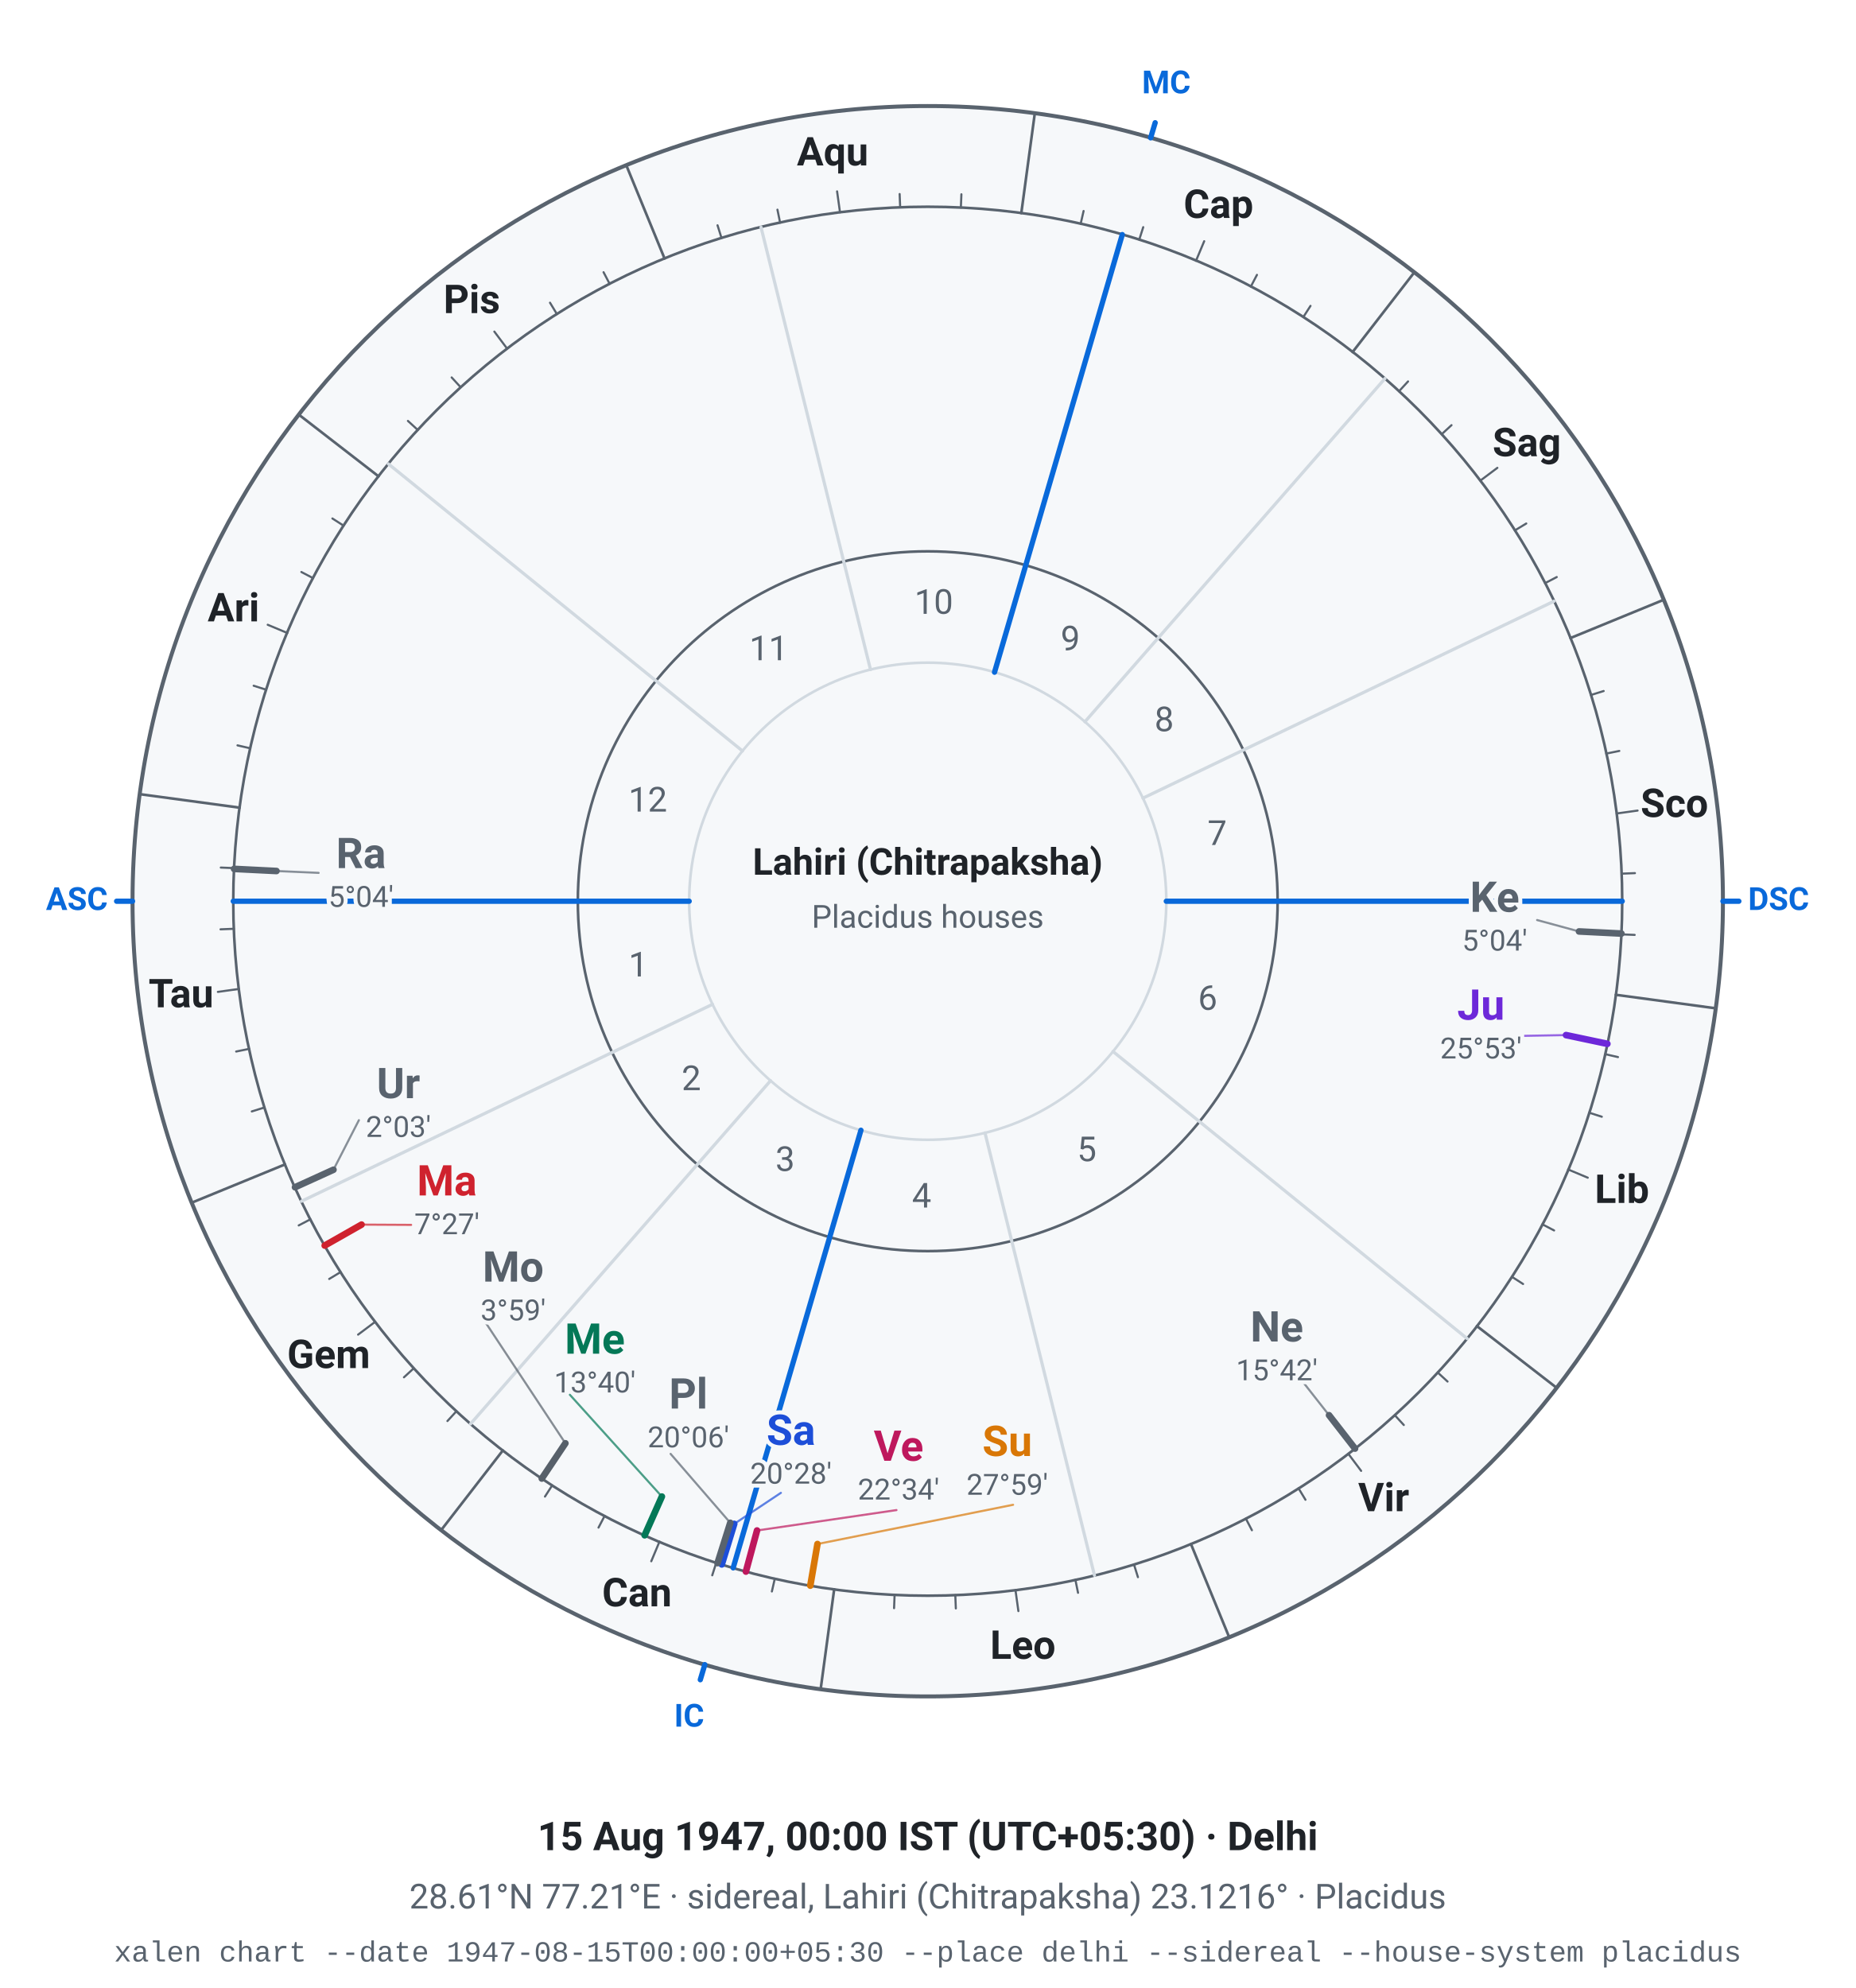
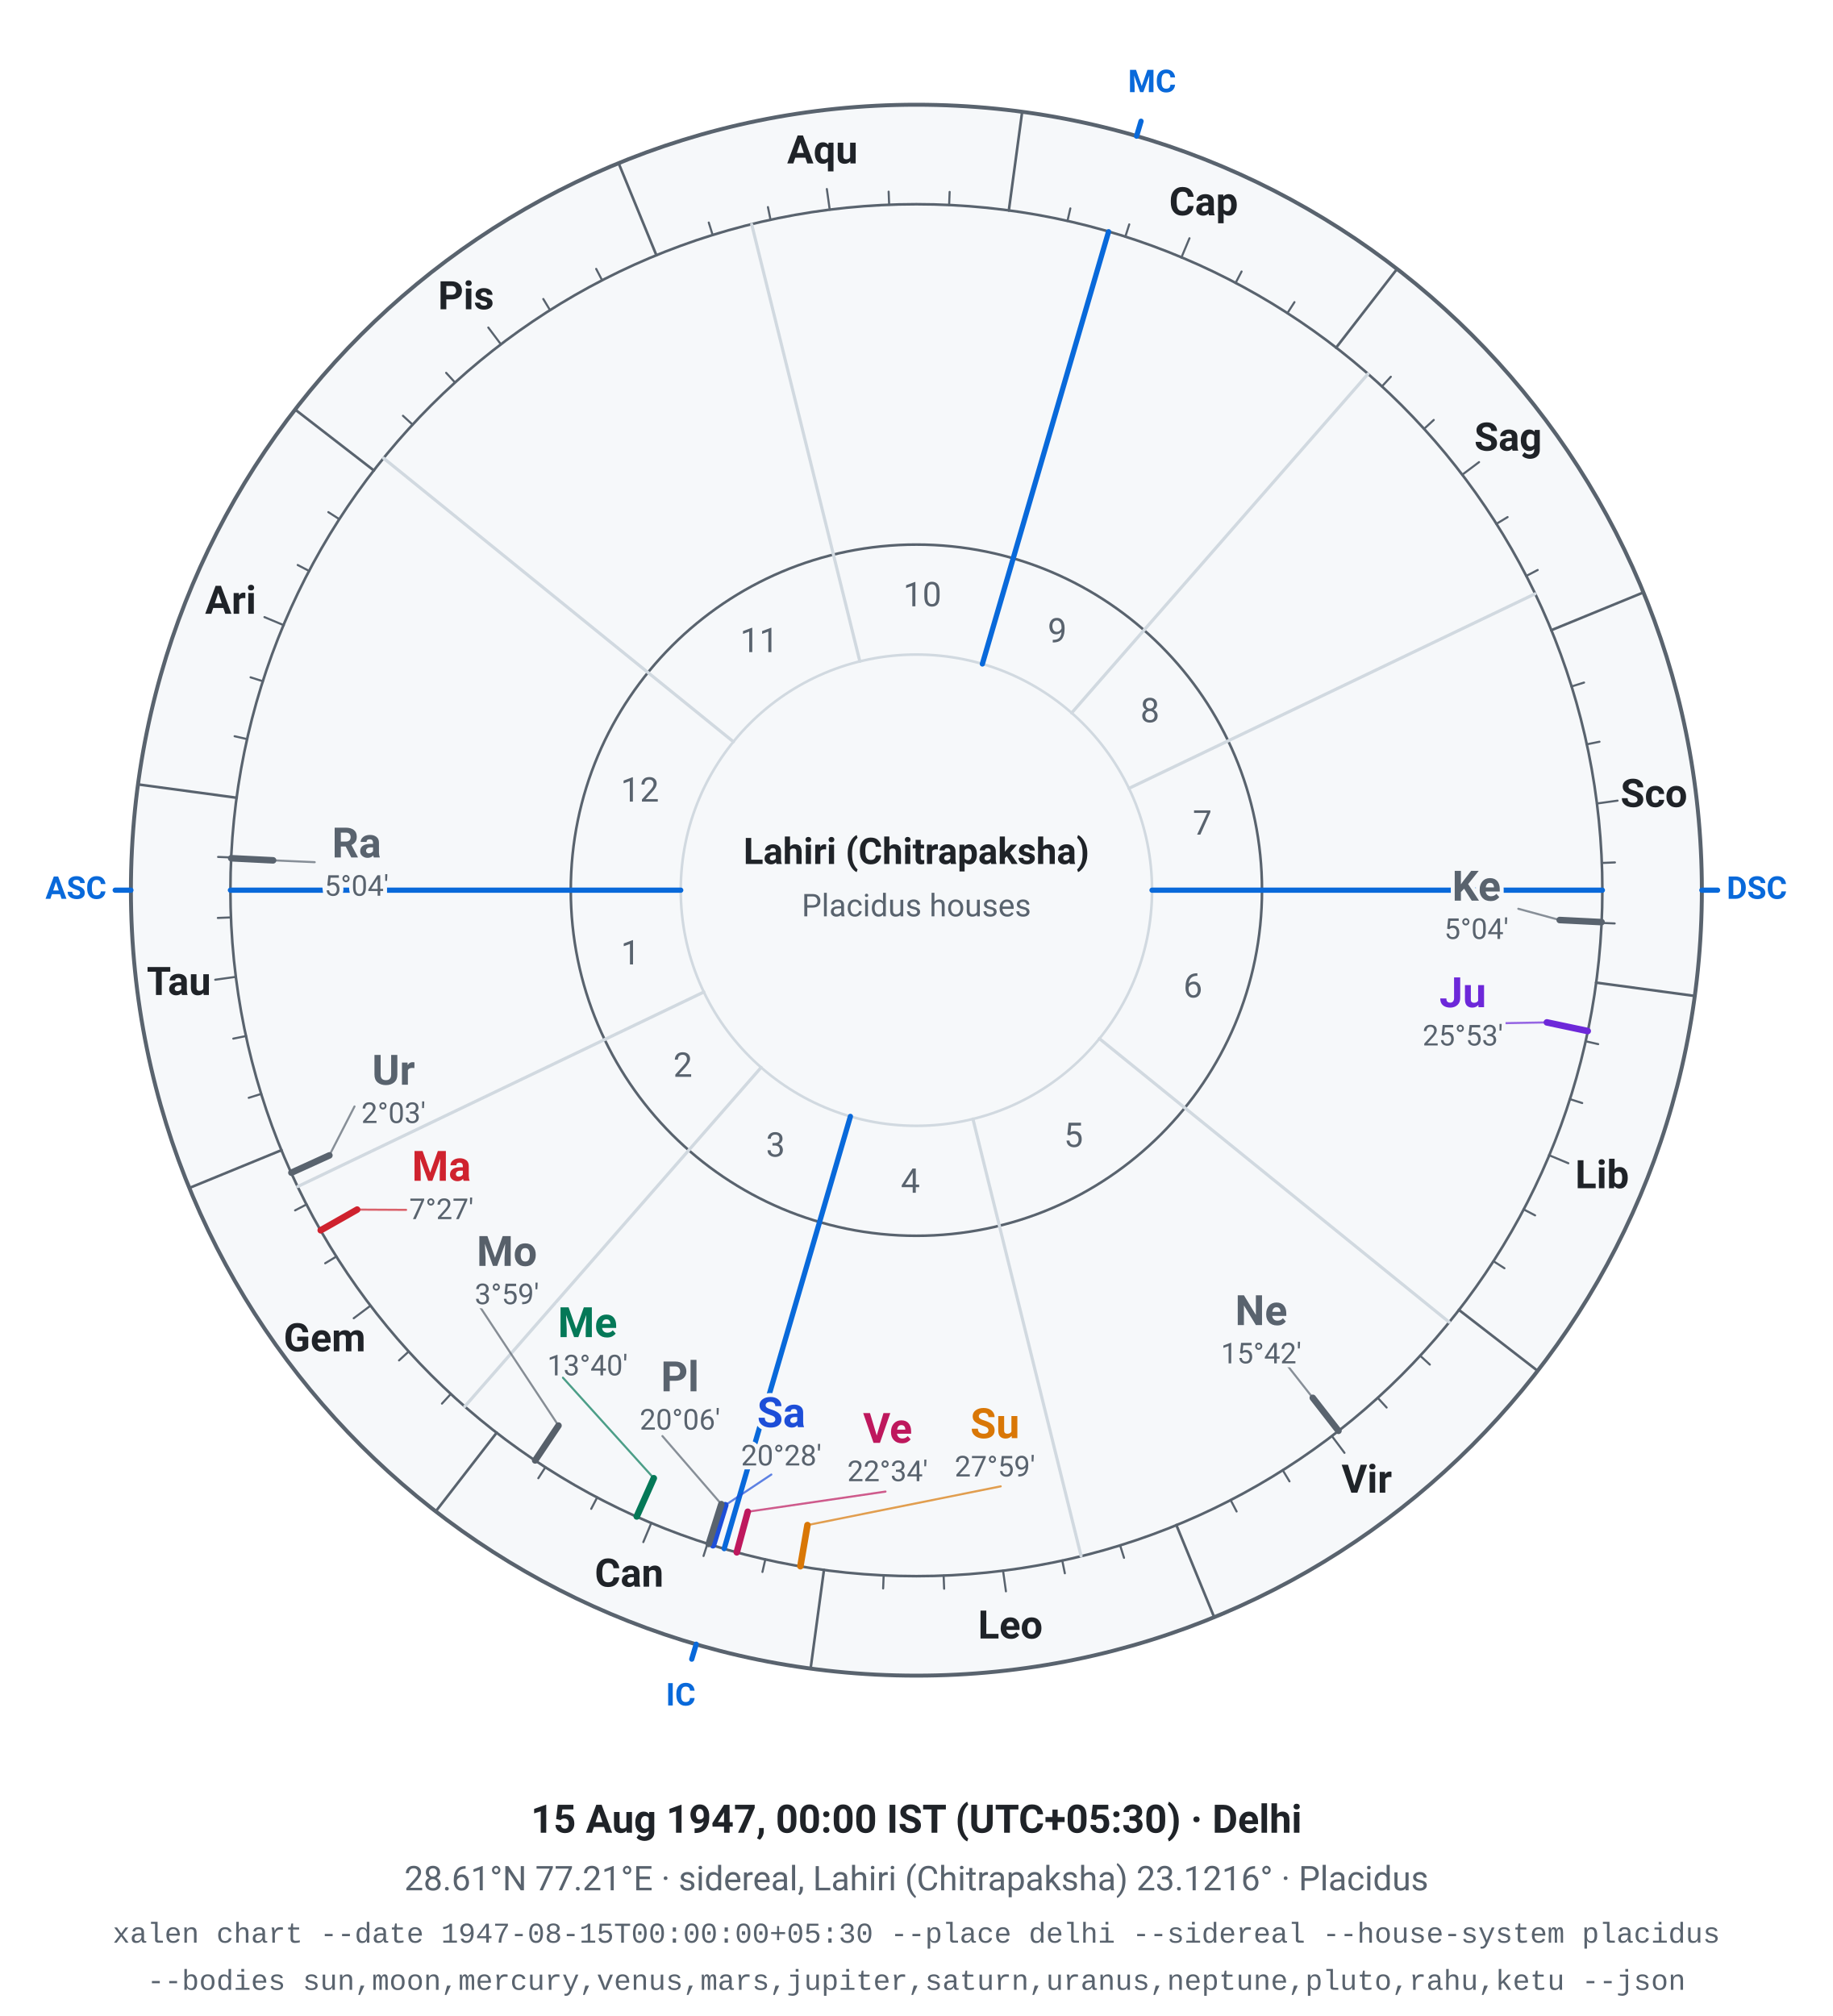
- <svg xmlns="http://www.w3.org/2000/svg" width="700" height="750" viewBox="0 0 700 750" role="img" aria-labelledby="t d">
+ <svg xmlns="http://www.w3.org/2000/svg" width="700" height="770" viewBox="0 0 700 770" role="img" aria-labelledby="t d">
  <g font-family="system-ui, -apple-system, 'Segoe UI', Roboto, 'Helvetica Neue', Arial, sans-serif" fill="none" stroke-linecap="round">
    <circle cx="350" cy="340" r="300" fill="#f6f8fa" stroke="#59636e" stroke-width="1.5" />
    <circle cx="350" cy="340" r="262" fill="none" stroke="#59636e" stroke-width="1" />
    <circle cx="350" cy="340" r="132" stroke="#59636e" stroke-width="1" />
    <circle cx="350" cy="340" r="90" stroke="#d1d9e0" stroke-width="1" />
    <line x1="142.8" y1="179.7" x2="112.7" y2="156.4" stroke="#59636e" stroke-width="1" />
    <line x1="129.6" y1="198.3" x2="125.4" y2="195.6" stroke="#59636e" stroke-width="0.8" />
    <line x1="118.1" y1="218.1" x2="113.7" y2="215.8" stroke="#59636e" stroke-width="0.8" />
    <line x1="108.4" y1="238.8" x2="101" y2="235.7" stroke="#59636e" stroke-width="0.8" />
    <line x1="100.4" y1="260.2" x2="95.7" y2="258.7" stroke="#59636e" stroke-width="0.8" />
    <line x1="94.4" y1="282.3" x2="89.6" y2="281.2" stroke="#59636e" stroke-width="0.8" />
    <text x="88.1" y="230.3" fill="#1f2328" stroke="none" font-size="15" font-weight="600" text-anchor="middle" dominant-baseline="middle">Ari</text>
    <line x1="90.4" y1="304.7" x2="52.7" y2="299.6" stroke="#59636e" stroke-width="1" />
    <line x1="88.3" y1="327.5" x2="83.3" y2="327.3" stroke="#59636e" stroke-width="0.8" />
    <line x1="88.2" y1="350.4" x2="83.2" y2="350.6" stroke="#59636e" stroke-width="0.8" />
    <line x1="90.1" y1="373.1" x2="82.2" y2="374.2" stroke="#59636e" stroke-width="0.8" />
    <line x1="94" y1="395.7" x2="89.1" y2="396.7" stroke="#59636e" stroke-width="0.8" />
    <line x1="99.8" y1="417.8" x2="95" y2="419.3" stroke="#59636e" stroke-width="0.8" />
    <text x="68.3" y="375.9" fill="#1f2328" stroke="none" font-size="15" font-weight="600" text-anchor="middle" dominant-baseline="middle">Tau</text>
    <line x1="107.5" y1="439.3" x2="72.4" y2="453.7" stroke="#59636e" stroke-width="1" />
    <line x1="117.1" y1="460" x2="112.7" y2="462.3" stroke="#59636e" stroke-width="0.8" />
    <line x1="128.5" y1="479.9" x2="124.2" y2="482.5" stroke="#59636e" stroke-width="0.8" />
    <line x1="141.5" y1="498.7" x2="135.1" y2="503.5" stroke="#59636e" stroke-width="0.8" />
    <line x1="156.1" y1="516.2" x2="152.4" y2="519.6" stroke="#59636e" stroke-width="0.8" />
    <line x1="172.2" y1="532.4" x2="168.8" y2="536.1" stroke="#59636e" stroke-width="0.8" />
    <text x="124" y="512" fill="#1f2328" stroke="none" font-size="15" font-weight="600" text-anchor="middle" dominant-baseline="middle">Gem</text>
    <line x1="189.7" y1="547.2" x2="166.4" y2="577.3" stroke="#59636e" stroke-width="1" />
    <line x1="208.3" y1="560.4" x2="205.6" y2="564.6" stroke="#59636e" stroke-width="0.8" />
    <line x1="228.1" y1="571.9" x2="225.8" y2="576.3" stroke="#59636e" stroke-width="0.8" />
    <line x1="248.8" y1="581.6" x2="245.7" y2="589" stroke="#59636e" stroke-width="0.8" />
    <line x1="270.2" y1="589.6" x2="268.7" y2="594.3" stroke="#59636e" stroke-width="0.8" />
    <line x1="292.3" y1="595.6" x2="291.2" y2="600.4" stroke="#59636e" stroke-width="0.8" />
    <text x="240.3" y="601.9" fill="#1f2328" stroke="none" font-size="15" font-weight="600" text-anchor="middle" dominant-baseline="middle">Can</text>
    <line x1="314.7" y1="599.6" x2="309.6" y2="637.3" stroke="#59636e" stroke-width="1" />
    <line x1="337.5" y1="601.7" x2="337.3" y2="606.7" stroke="#59636e" stroke-width="0.8" />
    <line x1="360.4" y1="601.8" x2="360.6" y2="606.8" stroke="#59636e" stroke-width="0.8" />
    <line x1="383.1" y1="599.9" x2="384.2" y2="607.8" stroke="#59636e" stroke-width="0.8" />
    <line x1="405.7" y1="596" x2="406.7" y2="600.9" stroke="#59636e" stroke-width="0.8" />
    <line x1="427.8" y1="590.2" x2="429.3" y2="595" stroke="#59636e" stroke-width="0.8" />
    <text x="385.9" y="621.7" fill="#1f2328" stroke="none" font-size="15" font-weight="600" text-anchor="middle" dominant-baseline="middle">Leo</text>
    <line x1="449.3" y1="582.5" x2="463.7" y2="617.6" stroke="#59636e" stroke-width="1" />
    <line x1="470" y1="572.9" x2="472.3" y2="577.3" stroke="#59636e" stroke-width="0.8" />
    <line x1="489.9" y1="561.5" x2="492.5" y2="565.8" stroke="#59636e" stroke-width="0.8" />
    <line x1="508.7" y1="548.5" x2="513.5" y2="554.9" stroke="#59636e" stroke-width="0.8" />
    <line x1="526.2" y1="533.9" x2="529.6" y2="537.6" stroke="#59636e" stroke-width="0.8" />
    <line x1="542.4" y1="517.8" x2="546.1" y2="521.2" stroke="#59636e" stroke-width="0.8" />
    <text x="522" y="566" fill="#1f2328" stroke="none" font-size="15" font-weight="600" text-anchor="middle" dominant-baseline="middle">Vir</text>
    <line x1="557.2" y1="500.3" x2="587.3" y2="523.6" stroke="#59636e" stroke-width="1" />
    <line x1="570.4" y1="481.7" x2="574.6" y2="484.4" stroke="#59636e" stroke-width="0.8" />
    <line x1="581.9" y1="461.9" x2="586.3" y2="464.2" stroke="#59636e" stroke-width="0.8" />
    <line x1="591.6" y1="441.2" x2="599" y2="444.3" stroke="#59636e" stroke-width="0.8" />
    <line x1="599.6" y1="419.8" x2="604.3" y2="421.3" stroke="#59636e" stroke-width="0.8" />
    <line x1="605.6" y1="397.7" x2="610.4" y2="398.8" stroke="#59636e" stroke-width="0.8" />
    <text x="611.9" y="449.7" fill="#1f2328" stroke="none" font-size="15" font-weight="600" text-anchor="middle" dominant-baseline="middle">Lib</text>
    <line x1="609.6" y1="375.3" x2="647.3" y2="380.4" stroke="#59636e" stroke-width="1" />
    <line x1="611.7" y1="352.5" x2="616.7" y2="352.7" stroke="#59636e" stroke-width="0.8" />
    <line x1="611.8" y1="329.6" x2="616.8" y2="329.4" stroke="#59636e" stroke-width="0.8" />
    <line x1="609.9" y1="306.9" x2="617.8" y2="305.8" stroke="#59636e" stroke-width="0.8" />
    <line x1="606" y1="284.3" x2="610.9" y2="283.3" stroke="#59636e" stroke-width="0.8" />
    <line x1="600.2" y1="262.2" x2="605" y2="260.7" stroke="#59636e" stroke-width="0.8" />
    <text x="631.7" y="304.1" fill="#1f2328" stroke="none" font-size="15" font-weight="600" text-anchor="middle" dominant-baseline="middle">Sco</text>
    <line x1="592.5" y1="240.7" x2="627.6" y2="226.3" stroke="#59636e" stroke-width="1" />
    <line x1="582.9" y1="220" x2="587.3" y2="217.7" stroke="#59636e" stroke-width="0.8" />
    <line x1="571.5" y1="200.1" x2="575.8" y2="197.5" stroke="#59636e" stroke-width="0.8" />
    <line x1="558.5" y1="181.3" x2="564.9" y2="176.5" stroke="#59636e" stroke-width="0.8" />
    <line x1="543.9" y1="163.8" x2="547.6" y2="160.4" stroke="#59636e" stroke-width="0.8" />
    <line x1="527.8" y1="147.6" x2="531.2" y2="143.9" stroke="#59636e" stroke-width="0.8" />
    <text x="576" y="168" fill="#1f2328" stroke="none" font-size="15" font-weight="600" text-anchor="middle" dominant-baseline="middle">Sag</text>
    <line x1="510.3" y1="132.8" x2="533.6" y2="102.7" stroke="#59636e" stroke-width="1" />
    <line x1="491.7" y1="119.6" x2="494.4" y2="115.4" stroke="#59636e" stroke-width="0.8" />
    <line x1="471.9" y1="108.1" x2="474.2" y2="103.7" stroke="#59636e" stroke-width="0.8" />
    <line x1="451.2" y1="98.4" x2="454.3" y2="91" stroke="#59636e" stroke-width="0.8" />
    <line x1="429.8" y1="90.4" x2="431.3" y2="85.7" stroke="#59636e" stroke-width="0.8" />
    <line x1="407.7" y1="84.4" x2="408.8" y2="79.6" stroke="#59636e" stroke-width="0.8" />
    <text x="459.7" y="78.1" fill="#1f2328" stroke="none" font-size="15" font-weight="600" text-anchor="middle" dominant-baseline="middle">Cap</text>
    <line x1="385.3" y1="80.4" x2="390.4" y2="42.7" stroke="#59636e" stroke-width="1" />
    <line x1="362.5" y1="78.3" x2="362.7" y2="73.3" stroke="#59636e" stroke-width="0.8" />
    <line x1="339.6" y1="78.2" x2="339.4" y2="73.2" stroke="#59636e" stroke-width="0.8" />
    <line x1="316.9" y1="80.1" x2="315.8" y2="72.2" stroke="#59636e" stroke-width="0.8" />
    <line x1="294.3" y1="84" x2="293.3" y2="79.1" stroke="#59636e" stroke-width="0.8" />
    <line x1="272.2" y1="89.8" x2="270.7" y2="85" stroke="#59636e" stroke-width="0.8" />
    <text x="314.1" y="58.3" fill="#1f2328" stroke="none" font-size="15" font-weight="600" text-anchor="middle" dominant-baseline="middle">Aqu</text>
    <line x1="250.7" y1="97.5" x2="236.3" y2="62.4" stroke="#59636e" stroke-width="1" />
    <line x1="230" y1="107.1" x2="227.7" y2="102.7" stroke="#59636e" stroke-width="0.8" />
    <line x1="210.1" y1="118.5" x2="207.5" y2="114.2" stroke="#59636e" stroke-width="0.8" />
    <line x1="191.3" y1="131.5" x2="186.5" y2="125.1" stroke="#59636e" stroke-width="0.8" />
    <line x1="173.8" y1="146.1" x2="170.4" y2="142.4" stroke="#59636e" stroke-width="0.8" />
    <line x1="157.6" y1="162.2" x2="153.9" y2="158.8" stroke="#59636e" stroke-width="0.8" />
    <text x="178" y="114" fill="#1f2328" stroke="none" font-size="15" font-weight="600" text-anchor="middle" dominant-baseline="middle">Pis</text>
    <line x1="260" y1="340" x2="88" y2="340" stroke="#0969da" stroke-width="2" />
    <text x="240.8" y="364.8" fill="#59636e" stroke="none" font-size="13" text-anchor="middle" dominant-baseline="middle">1</text>
    <line x1="268.8" y1="378.9" x2="113.7" y2="453.2" stroke="#d1d9e0" stroke-width="1.2" />
    <text x="260.8" y="407.7" fill="#59636e" stroke="none" font-size="13" text-anchor="middle" dominant-baseline="middle">2</text>
    <line x1="290.7" y1="407.7" x2="177.5" y2="537.2" stroke="#d1d9e0" stroke-width="1.2" />
    <text x="296.2" y="438.2" fill="#59636e" stroke="none" font-size="13" text-anchor="middle" dominant-baseline="middle">3</text>
    <line x1="324.8" y1="426.4" x2="276.6" y2="591.5" stroke="#0969da" stroke-width="2" />
    <text x="347.7" y="452" fill="#59636e" stroke="none" font-size="13" text-anchor="middle" dominant-baseline="middle">4</text>
    <line x1="371.6" y1="427.4" x2="412.9" y2="594.3" stroke="#d1d9e0" stroke-width="1.2" />
    <text x="410" y="434.5" fill="#59636e" stroke="none" font-size="13" text-anchor="middle" dominant-baseline="middle">5</text>
    <line x1="419.9" y1="396.7" x2="553.5" y2="505" stroke="#d1d9e0" stroke-width="1.2" />
    <text x="455.6" y="377.4" fill="#59636e" stroke="none" font-size="13" text-anchor="middle" dominant-baseline="middle">6</text>
    <line x1="440" y1="340" x2="612" y2="340" stroke="#0969da" stroke-width="2" />
    <text x="459.2" y="315.2" fill="#59636e" stroke="none" font-size="13" text-anchor="middle" dominant-baseline="middle">7</text>
    <line x1="431.2" y1="301.1" x2="586.3" y2="226.8" stroke="#d1d9e0" stroke-width="1.2" />
    <text x="439.2" y="272.3" fill="#59636e" stroke="none" font-size="13" text-anchor="middle" dominant-baseline="middle">8</text>
    <line x1="409.3" y1="272.3" x2="522.5" y2="142.8" stroke="#d1d9e0" stroke-width="1.2" />
    <text x="403.8" y="241.8" fill="#59636e" stroke="none" font-size="13" text-anchor="middle" dominant-baseline="middle">9</text>
    <line x1="375.2" y1="253.6" x2="423.4" y2="88.5" stroke="#0969da" stroke-width="2" />
    <text x="352.3" y="228" fill="#59636e" stroke="none" font-size="13" text-anchor="middle" dominant-baseline="middle">10</text>
    <line x1="328.4" y1="252.6" x2="287.1" y2="85.7" stroke="#d1d9e0" stroke-width="1.2" />
    <text x="290" y="245.5" fill="#59636e" stroke="none" font-size="13" text-anchor="middle" dominant-baseline="middle">11</text>
    <line x1="280.1" y1="283.3" x2="146.5" y2="175" stroke="#d1d9e0" stroke-width="1.2" />
    <text x="244.4" y="302.6" fill="#59636e" stroke="none" font-size="13" text-anchor="middle" dominant-baseline="middle">12</text>
    <line x1="50" y1="340" x2="44" y2="340" stroke="#0969da" stroke-width="2" />
    <text x="29" y="340" fill="#0969da" stroke="none" font-size="12" font-weight="700" text-anchor="middle" dominant-baseline="middle">ASC</text>
    <line x1="434.1" y1="52" x2="435.8" y2="46.3" stroke="#0969da" stroke-width="2" />
    <text x="440" y="31.9" fill="#0969da" stroke="none" font-size="12" font-weight="700" text-anchor="middle" dominant-baseline="middle">MC</text>
    <line x1="650" y1="340" x2="656" y2="340" stroke="#0969da" stroke-width="2" />
    <text x="671" y="340" fill="#0969da" stroke="none" font-size="12" font-weight="700" text-anchor="middle" dominant-baseline="middle">DSC</text>
    <line x1="265.9" y1="628" x2="264.2" y2="633.7" stroke="#0969da" stroke-width="2" />
    <text x="260" y="648.1" fill="#0969da" stroke="none" font-size="12" font-weight="700" text-anchor="middle" dominant-baseline="middle">IC</text>
    <line x1="305.7" y1="598.2" x2="308.4" y2="582.5" stroke="#d97706" stroke-width="2.5" />
    <line x1="308.4" y1="582.5" x2="382.2" y2="567.7" stroke="#d97706" stroke-width="0.8" opacity="0.7" />
    <text x="380" y="544.9" fill="#d97706" font-size="16" font-weight="700" text-anchor="middle" dominant-baseline="middle" paint-order="stroke" stroke="#f6f8fa" stroke-width="3">Su</text>
    <text x="380" y="560.9" fill="#59636e" font-size="11" text-anchor="middle" dominant-baseline="middle" paint-order="stroke" stroke="#f6f8fa" stroke-width="3">27°59′</text>
    <line x1="204.4" y1="557.8" x2="213.3" y2="544.5" stroke="#57606a" stroke-width="2.5" />
    <line x1="213.3" y1="544.5" x2="181.9" y2="497" stroke="#57606a" stroke-width="0.8" opacity="0.7" />
    <text x="193.6" y="479.1" fill="#57606a" font-size="16" font-weight="700" text-anchor="middle" dominant-baseline="middle" paint-order="stroke" stroke="#f6f8fa" stroke-width="3">Mo</text>
    <text x="193.6" y="495.1" fill="#59636e" font-size="11" text-anchor="middle" dominant-baseline="middle" paint-order="stroke" stroke="#f6f8fa" stroke-width="3">3°59′</text>
    <line x1="243.2" y1="579.2" x2="249.7" y2="564.6" stroke="#047857" stroke-width="2.5" />
    <line x1="249.7" y1="564.6" x2="215" y2="526.2" stroke="#047857" stroke-width="0.8" opacity="0.7" />
    <text x="224.4" y="506.3" fill="#047857" font-size="16" font-weight="700" text-anchor="middle" dominant-baseline="middle" paint-order="stroke" stroke="#f6f8fa" stroke-width="3">Me</text>
    <text x="224.4" y="522.3" fill="#59636e" font-size="11" text-anchor="middle" dominant-baseline="middle" paint-order="stroke" stroke="#f6f8fa" stroke-width="3">13°40′</text>
    <line x1="281.4" y1="592.9" x2="285.6" y2="577.4" stroke="#be185d" stroke-width="2.5" />
    <line x1="285.6" y1="577.4" x2="338.2" y2="569.7" stroke="#be185d" stroke-width="0.8" opacity="0.7" />
    <text x="339" y="546.7" fill="#be185d" font-size="16" font-weight="700" text-anchor="middle" dominant-baseline="middle" paint-order="stroke" stroke="#f6f8fa" stroke-width="3">Ve</text>
    <text x="339" y="562.7" fill="#59636e" font-size="11" text-anchor="middle" dominant-baseline="middle" paint-order="stroke" stroke="#f6f8fa" stroke-width="3">22°34′</text>
    <line x1="122.5" y1="469.9" x2="136.4" y2="462" stroke="#cf222e" stroke-width="2.5" />
    <line x1="136.4" y1="462" x2="155.1" y2="462.1" stroke="#cf222e" stroke-width="0.8" opacity="0.7" />
    <text x="168.6" y="446.6" fill="#cf222e" font-size="16" font-weight="700" text-anchor="middle" dominant-baseline="middle" paint-order="stroke" stroke="#f6f8fa" stroke-width="3">Ma</text>
    <text x="168.6" y="462.6" fill="#59636e" font-size="11" text-anchor="middle" dominant-baseline="middle" paint-order="stroke" stroke="#f6f8fa" stroke-width="3">7°27′</text>
    <line x1="606.4" y1="393.8" x2="590.8" y2="390.5" stroke="#6d28d9" stroke-width="2.5" />
    <line x1="590.8" y1="390.5" x2="574.3" y2="390.8" stroke="#6d28d9" stroke-width="0.8" opacity="0.7" />
    <text x="558.7" y="380.3" fill="#6d28d9" font-size="16" font-weight="700" text-anchor="middle" dominant-baseline="middle" paint-order="stroke" stroke="#f6f8fa" stroke-width="3">Ju</text>
    <text x="558.7" y="396.3" fill="#59636e" font-size="11" text-anchor="middle" dominant-baseline="middle" paint-order="stroke" stroke="#f6f8fa" stroke-width="3">25°53′</text>
    <line x1="272.3" y1="590.2" x2="277" y2="574.9" stroke="#1d4ed8" stroke-width="2.5" />
    <line x1="277" y1="574.9" x2="294.6" y2="563.2" stroke="#1d4ed8" stroke-width="0.8" opacity="0.7" />
    <text x="298.4" y="540.7" fill="#1d4ed8" font-size="16" font-weight="700" text-anchor="middle" dominant-baseline="middle" paint-order="stroke" stroke="#f6f8fa" stroke-width="3">Sa</text>
    <text x="298.4" y="556.7" fill="#59636e" font-size="11" text-anchor="middle" dominant-baseline="middle" paint-order="stroke" stroke="#f6f8fa" stroke-width="3">20°28′</text>
    <line x1="111.3" y1="447.9" x2="125.8" y2="441.3" stroke="#59636e" stroke-width="2.5" />
    <line x1="125.8" y1="441.3" x2="135.4" y2="422.6" stroke="#59636e" stroke-width="0.8" opacity="0.7" />
    <text x="150.3" y="409.9" fill="#59636e" font-size="16" font-weight="700" text-anchor="middle" dominant-baseline="middle" paint-order="stroke" stroke="#f6f8fa" stroke-width="3">Ur</text>
    <text x="150.3" y="425.9" fill="#59636e" font-size="11" text-anchor="middle" dominant-baseline="middle" paint-order="stroke" stroke="#f6f8fa" stroke-width="3">2°03′</text>
    <line x1="511.2" y1="546.5" x2="501.4" y2="533.9" stroke="#59636e" stroke-width="2.5" />
    <line x1="501.4" y1="533.9" x2="491.5" y2="521.3" stroke="#59636e" stroke-width="0.8" opacity="0.7" />
    <text x="481.7" y="501.7" fill="#59636e" font-size="16" font-weight="700" text-anchor="middle" dominant-baseline="middle" paint-order="stroke" stroke="#f6f8fa" stroke-width="3">Ne</text>
    <text x="481.7" y="517.7" fill="#59636e" font-size="11" text-anchor="middle" dominant-baseline="middle" paint-order="stroke" stroke="#f6f8fa" stroke-width="3">15°42′</text>
    <line x1="270.7" y1="589.7" x2="275.5" y2="574.5" stroke="#59636e" stroke-width="2.5" />
    <line x1="275.5" y1="574.5" x2="253" y2="548.5" stroke="#59636e" stroke-width="0.8" opacity="0.7" />
    <text x="259.7" y="527" fill="#59636e" font-size="16" font-weight="700" text-anchor="middle" dominant-baseline="middle" paint-order="stroke" stroke="#f6f8fa" stroke-width="3">Pl</text>
    <text x="259.7" y="543" fill="#59636e" font-size="11" text-anchor="middle" dominant-baseline="middle" paint-order="stroke" stroke="#f6f8fa" stroke-width="3">20°06′</text>
    <line x1="88.3" y1="327.8" x2="104.3" y2="328.6" stroke="#59636e" stroke-width="2.5" />
    <line x1="104.3" y1="328.6" x2="120.2" y2="329.3" stroke="#59636e" stroke-width="0.8" opacity="0.7" />
    <text x="136.2" y="323.1" fill="#59636e" font-size="16" font-weight="700" text-anchor="middle" dominant-baseline="middle" paint-order="stroke" stroke="#f6f8fa" stroke-width="3">Ra</text>
    <text x="136.2" y="339.1" fill="#59636e" font-size="11" text-anchor="middle" dominant-baseline="middle" paint-order="stroke" stroke="#f6f8fa" stroke-width="3">5°04′</text>
    <line x1="611.7" y1="352.2" x2="595.7" y2="351.4" stroke="#59636e" stroke-width="2.5" />
    <line x1="595.7" y1="351.4" x2="579.9" y2="347.1" stroke="#59636e" stroke-width="0.8" opacity="0.7" />
    <text x="563.9" y="339.6" fill="#59636e" font-size="16" font-weight="700" text-anchor="middle" dominant-baseline="middle" paint-order="stroke" stroke="#f6f8fa" stroke-width="3">Ke</text>
    <text x="563.9" y="355.6" fill="#59636e" font-size="11" text-anchor="middle" dominant-baseline="middle" paint-order="stroke" stroke="#f6f8fa" stroke-width="3">5°04′</text>
    <text x="350" y="330" fill="#1f2328" stroke="none" font-size="14" font-weight="600" text-anchor="middle">Lahiri (Chitrapaksha)</text>
    <text x="350" y="350" fill="#59636e" stroke="none" font-size="12" text-anchor="middle">Placidus houses</text>
-     <text x="350" y="698" fill="#1f2328" stroke="none" font-size="15" font-weight="600" text-anchor="middle">15 Aug 1947, 00:00 IST (UTC+05:30) · Delhi</text>
-     <text x="350" y="720" fill="#59636e" stroke="none" font-size="13" text-anchor="middle">28.61°N 77.21°E · sidereal, Lahiri (Chitrapaksha) 23.1216° · Placidus</text>
-     <text x="350" y="740" fill="#59636e" stroke="none" font-size="11" text-anchor="middle" font-family="ui-monospace, SFMono-Regular, Menlo, Consolas, 'Liberation Mono', 'DejaVu Sans Mono', monospace">xalen chart --date 1947-08-15T00:00:00+05:30 --place delhi --sidereal --house-system placidus</text>
+     <text x="350" y="700" fill="#1f2328" stroke="none" font-size="15" font-weight="600" text-anchor="middle">15 Aug 1947, 00:00 IST (UTC+05:30) · Delhi</text>
+     <text x="350" y="722" fill="#59636e" stroke="none" font-size="13" text-anchor="middle">28.61°N 77.21°E · sidereal, Lahiri (Chitrapaksha) 23.1216° · Placidus</text>
+     <text x="350" y="742" fill="#59636e" stroke="none" font-size="11" text-anchor="middle" font-family="ui-monospace, SFMono-Regular, Menlo, Consolas, 'Liberation Mono', 'DejaVu Sans Mono', monospace">xalen chart --date 1947-08-15T00:00:00+05:30 --place delhi --sidereal --house-system placidus</text>
+     <text x="350" y="760" fill="#59636e" stroke="none" font-size="11" text-anchor="middle" font-family="ui-monospace, SFMono-Regular, Menlo, Consolas, 'Liberation Mono', 'DejaVu Sans Mono', monospace">--bodies sun,moon,mercury,venus,mars,jupiter,saturn,uranus,neptune,pluto,rahu,ketu --json</text>
  </g>
</svg>
